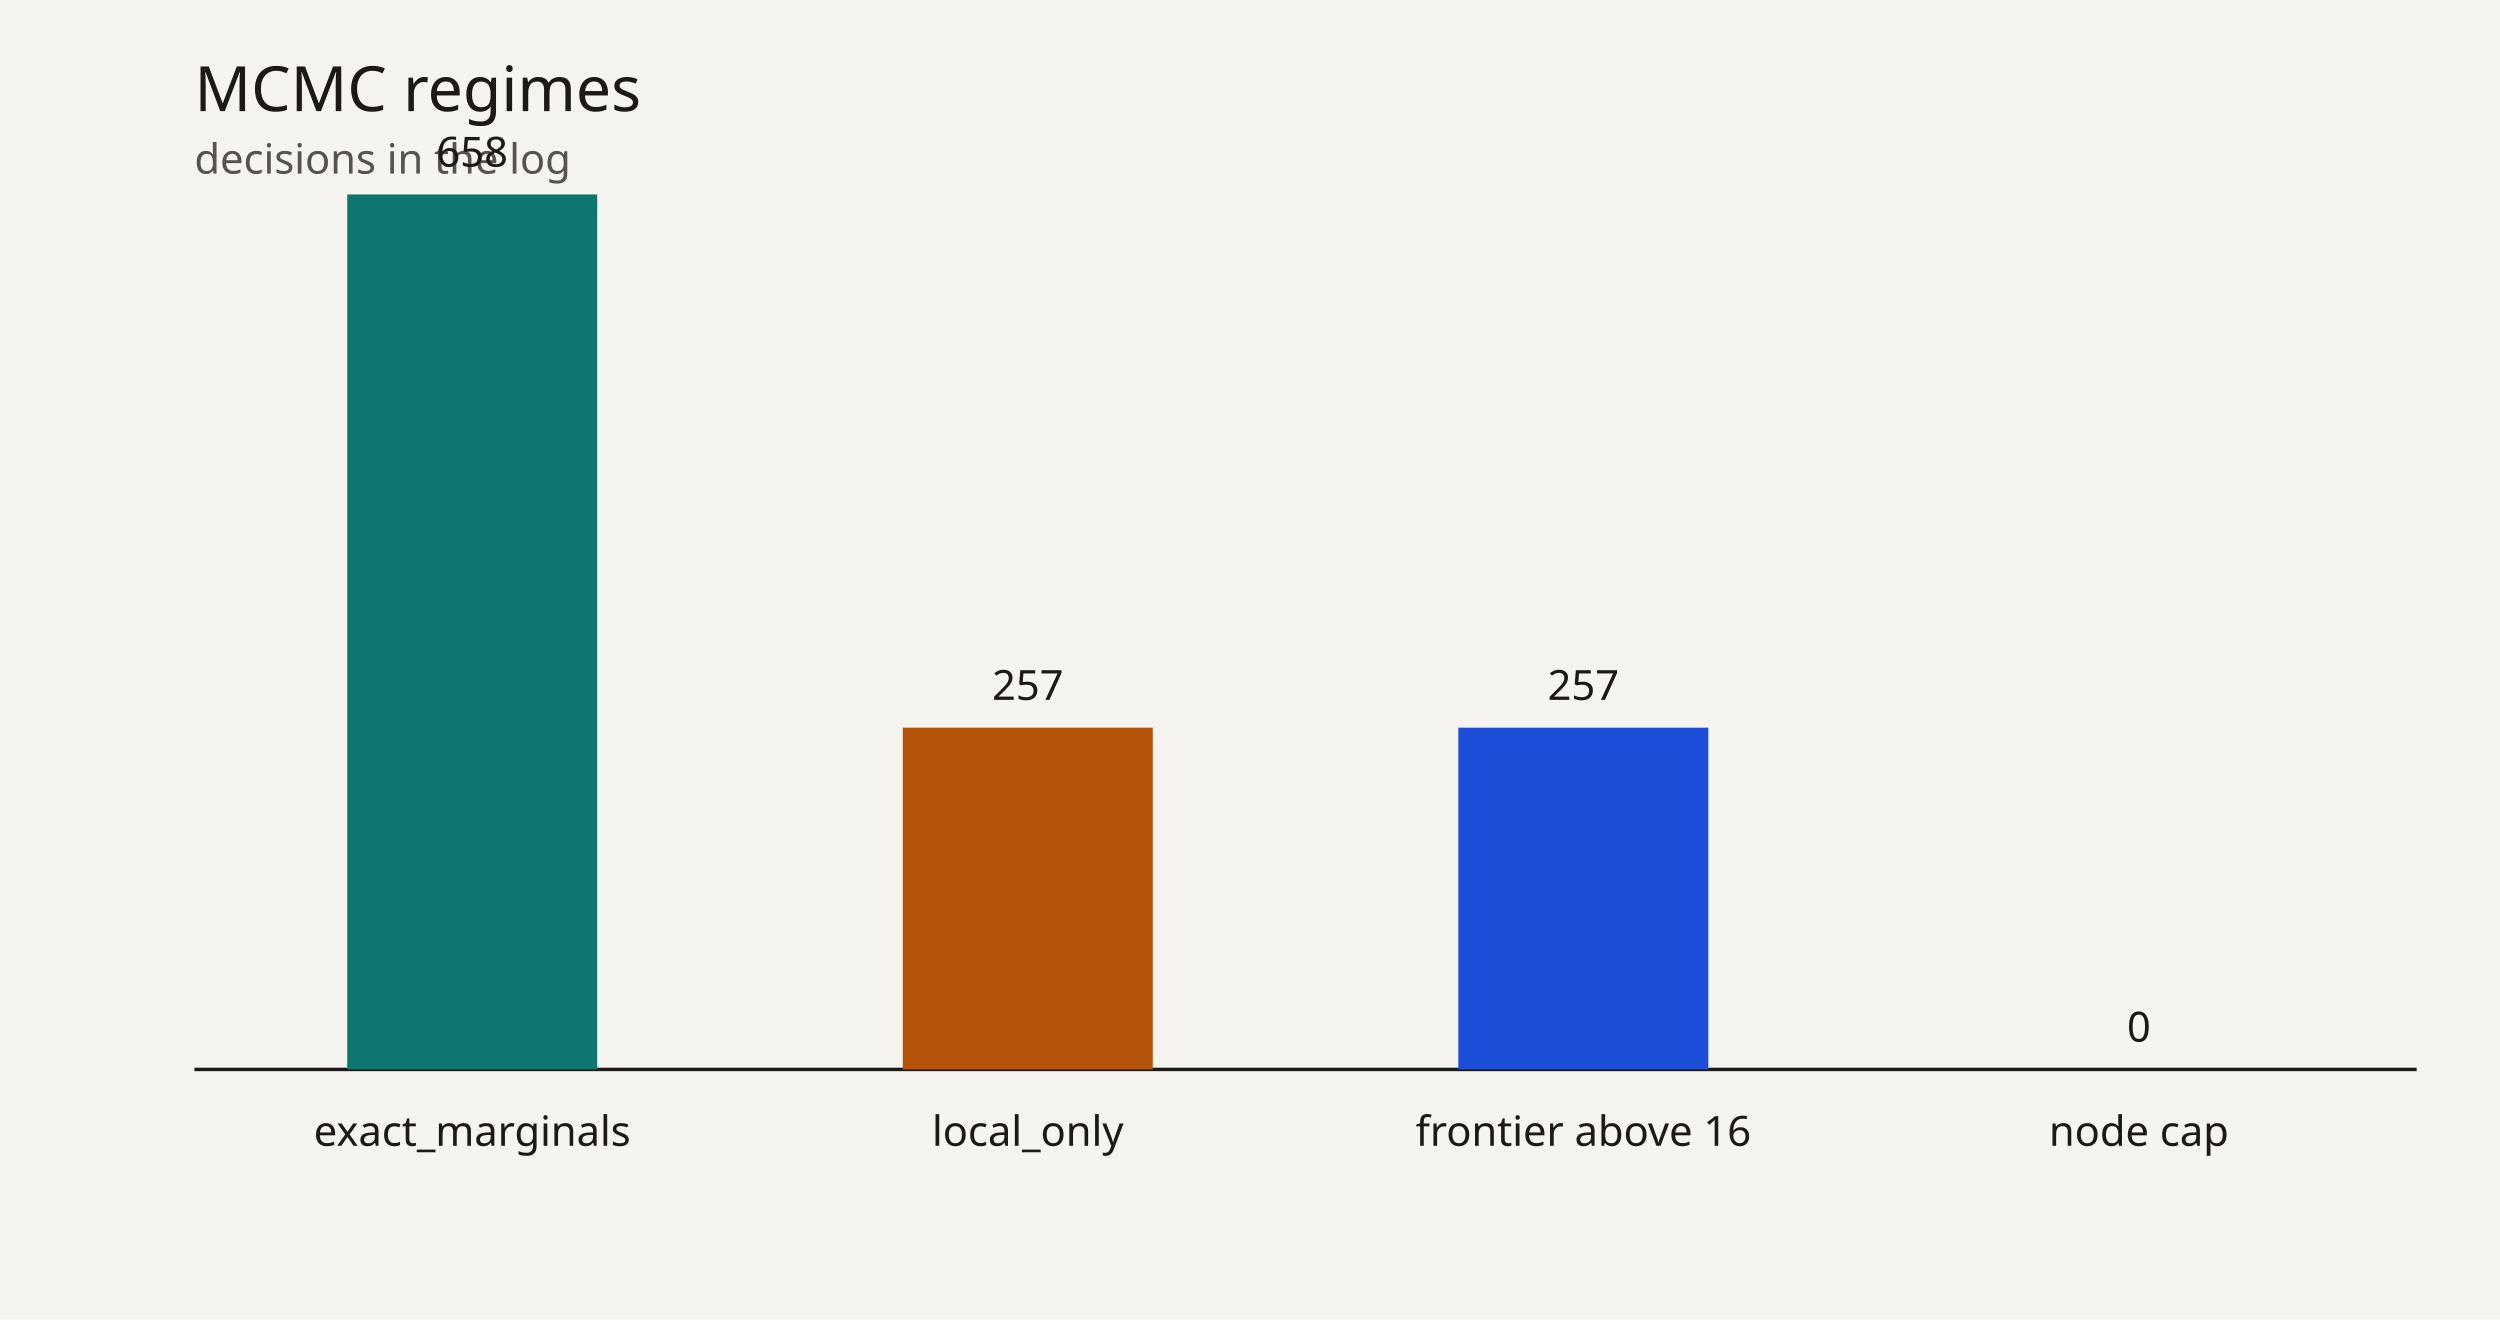
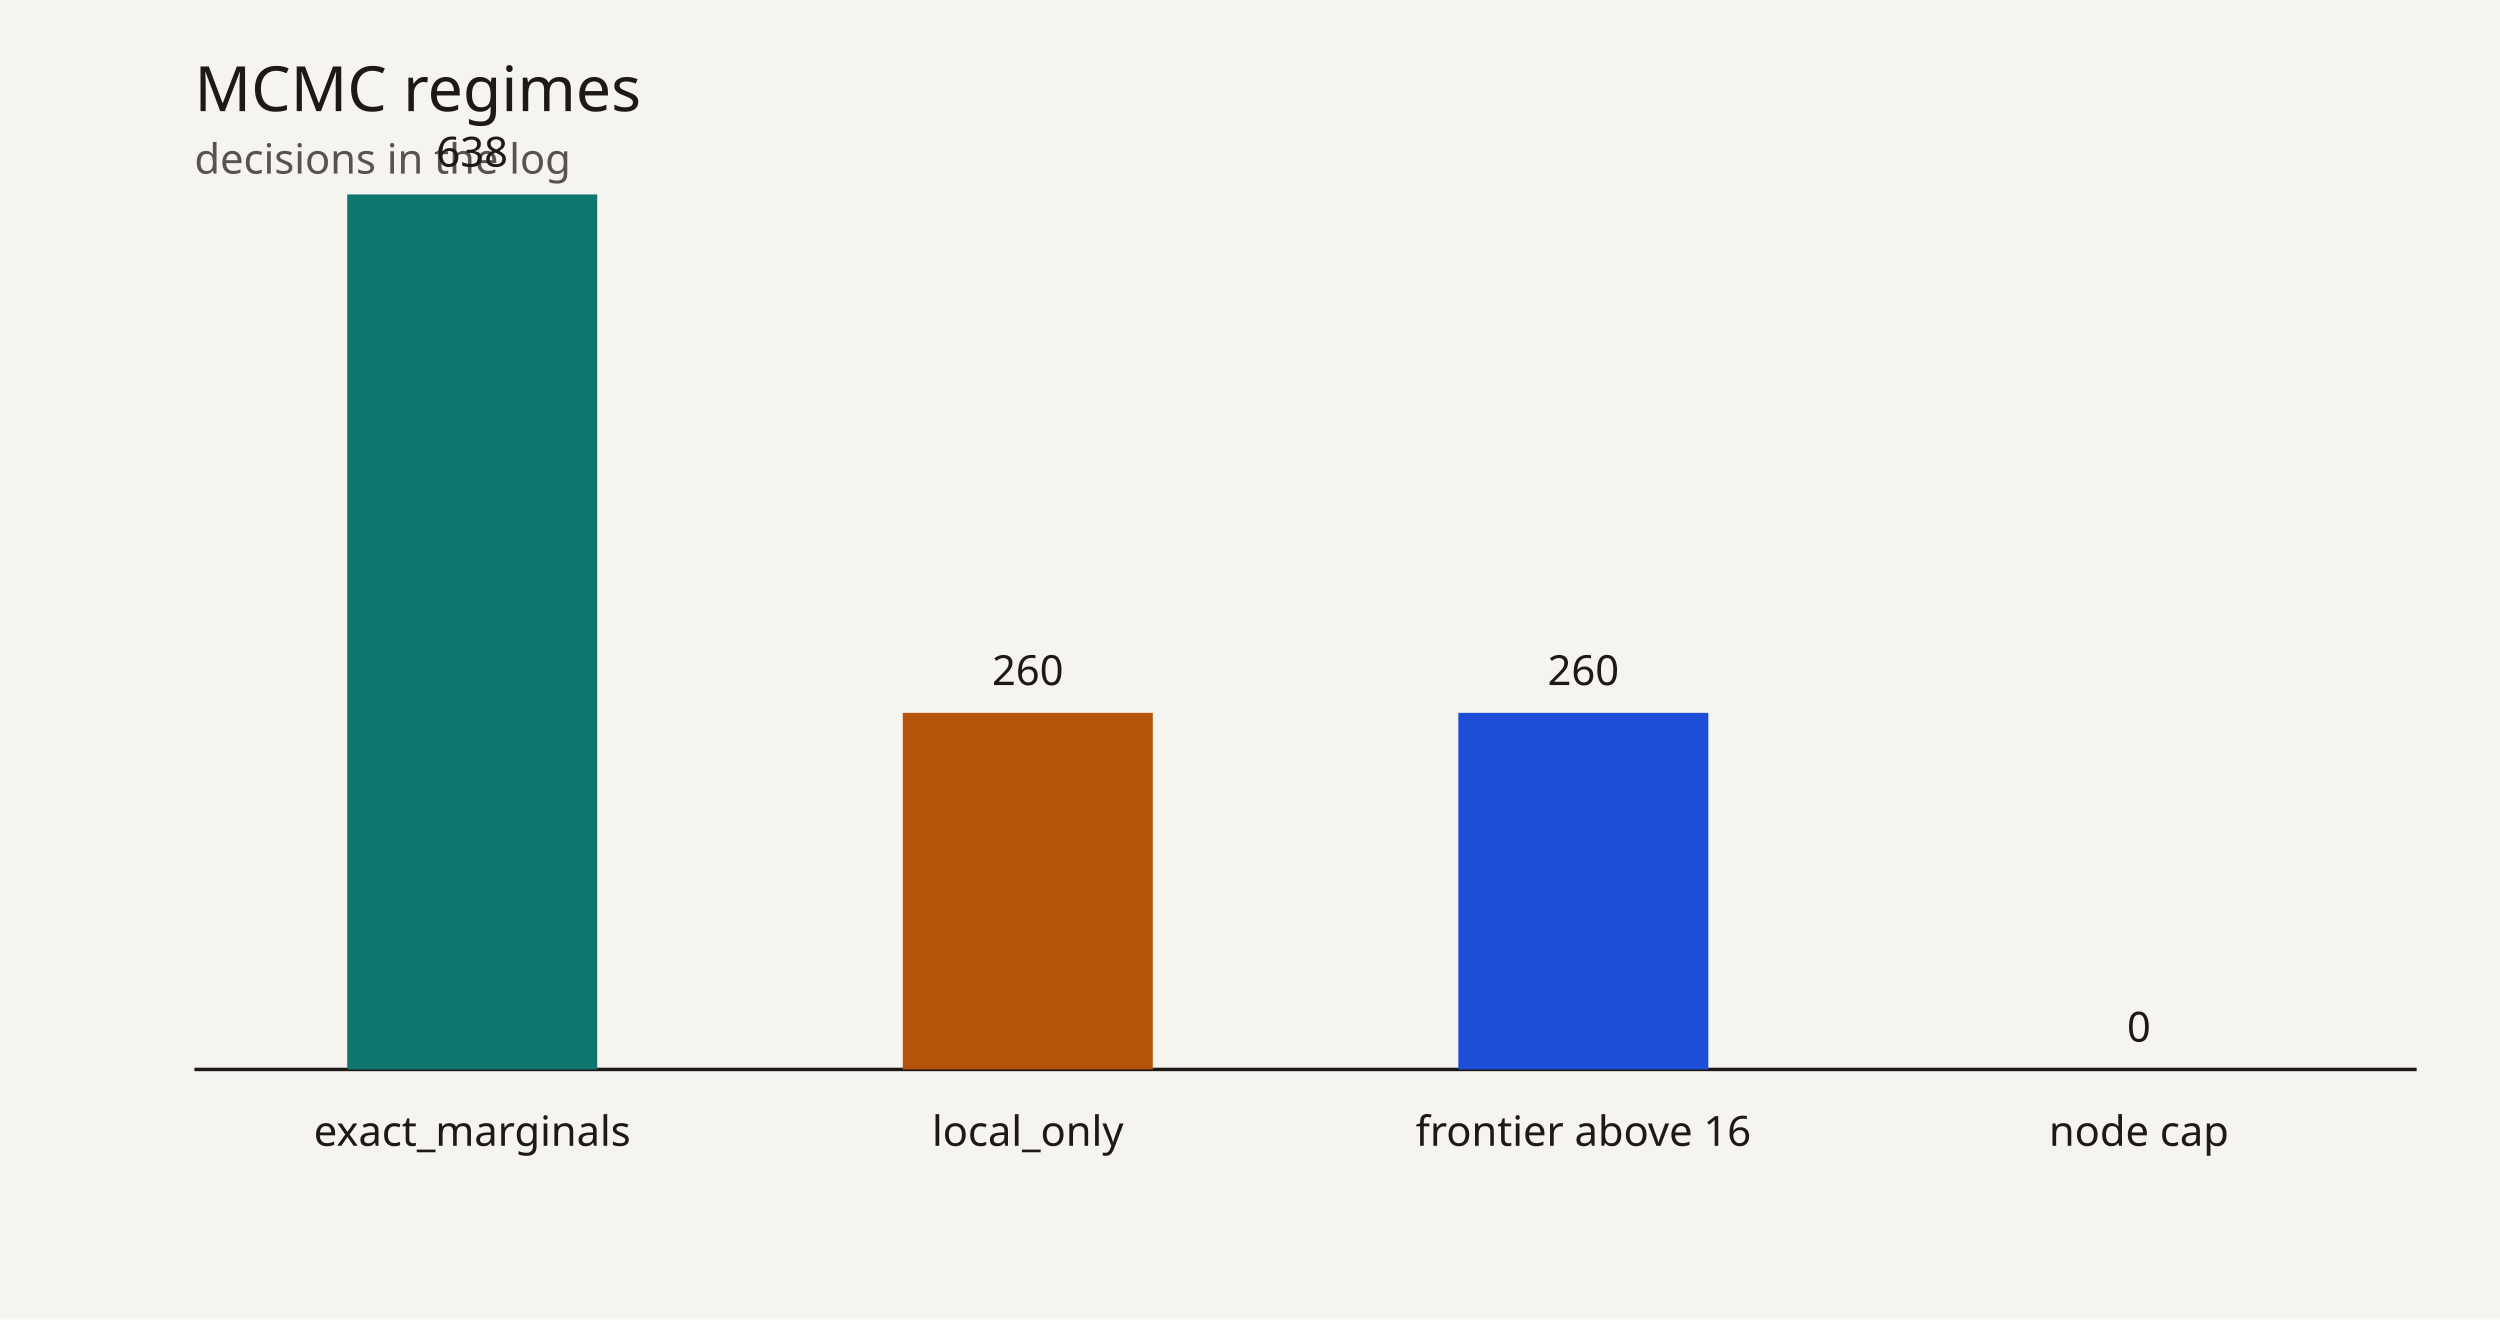
<svg xmlns="http://www.w3.org/2000/svg" width="720" height="380" viewBox="0 0 720 380">
  <rect width="100%" height="100%" fill="#f6f4ef" />
  <text x="56" y="32" font-family="sans-serif" font-size="18" fill="#1c1917">MCMC regimes</text>
  <text x="56" y="50" font-family="sans-serif" font-size="12" fill="#57534e">decisions in the log</text>
  <line x1="56" y1="308" x2="696" y2="308" stroke="#1c1917" stroke-width="1" />
  <rect x="100.00" y="56.00" width="72.00" height="252.00" fill="#0f766e" />
-   <text x="136.00" y="48.00" text-anchor="middle" font-family="sans-serif" font-size="12" fill="#1c1917">658</text>
+   <text x="136.00" y="48.00" text-anchor="middle" font-family="sans-serif" font-size="12" fill="#1c1917">638</text>
  <text x="136.00" y="330.00" text-anchor="middle" font-family="sans-serif" font-size="12" fill="#1c1917">exact_marginals</text>
-   <rect x="260.00" y="209.57" width="72.00" height="98.43" fill="#b45309" />
-   <text x="296.00" y="201.57" text-anchor="middle" font-family="sans-serif" font-size="12" fill="#1c1917">257</text>
+   <rect x="260.00" y="205.30" width="72.00" height="102.70" fill="#b45309" />
+   <text x="296.00" y="197.30" text-anchor="middle" font-family="sans-serif" font-size="12" fill="#1c1917">260</text>
  <text x="296.00" y="330.00" text-anchor="middle" font-family="sans-serif" font-size="12" fill="#1c1917">local_only</text>
-   <rect x="420.00" y="209.57" width="72.00" height="98.43" fill="#1d4ed8" />
-   <text x="456.00" y="201.57" text-anchor="middle" font-family="sans-serif" font-size="12" fill="#1c1917">257</text>
+   <rect x="420.00" y="205.30" width="72.00" height="102.70" fill="#1d4ed8" />
+   <text x="456.00" y="197.30" text-anchor="middle" font-family="sans-serif" font-size="12" fill="#1c1917">260</text>
  <text x="456.00" y="330.00" text-anchor="middle" font-family="sans-serif" font-size="12" fill="#1c1917">frontier above 16</text>
  <rect x="580.00" y="308.00" width="72.00" height="0.00" fill="#7c3aed" />
  <text x="616.00" y="300.00" text-anchor="middle" font-family="sans-serif" font-size="12" fill="#1c1917">0</text>
  <text x="616.00" y="330.00" text-anchor="middle" font-family="sans-serif" font-size="12" fill="#1c1917">node cap</text>
</svg>
